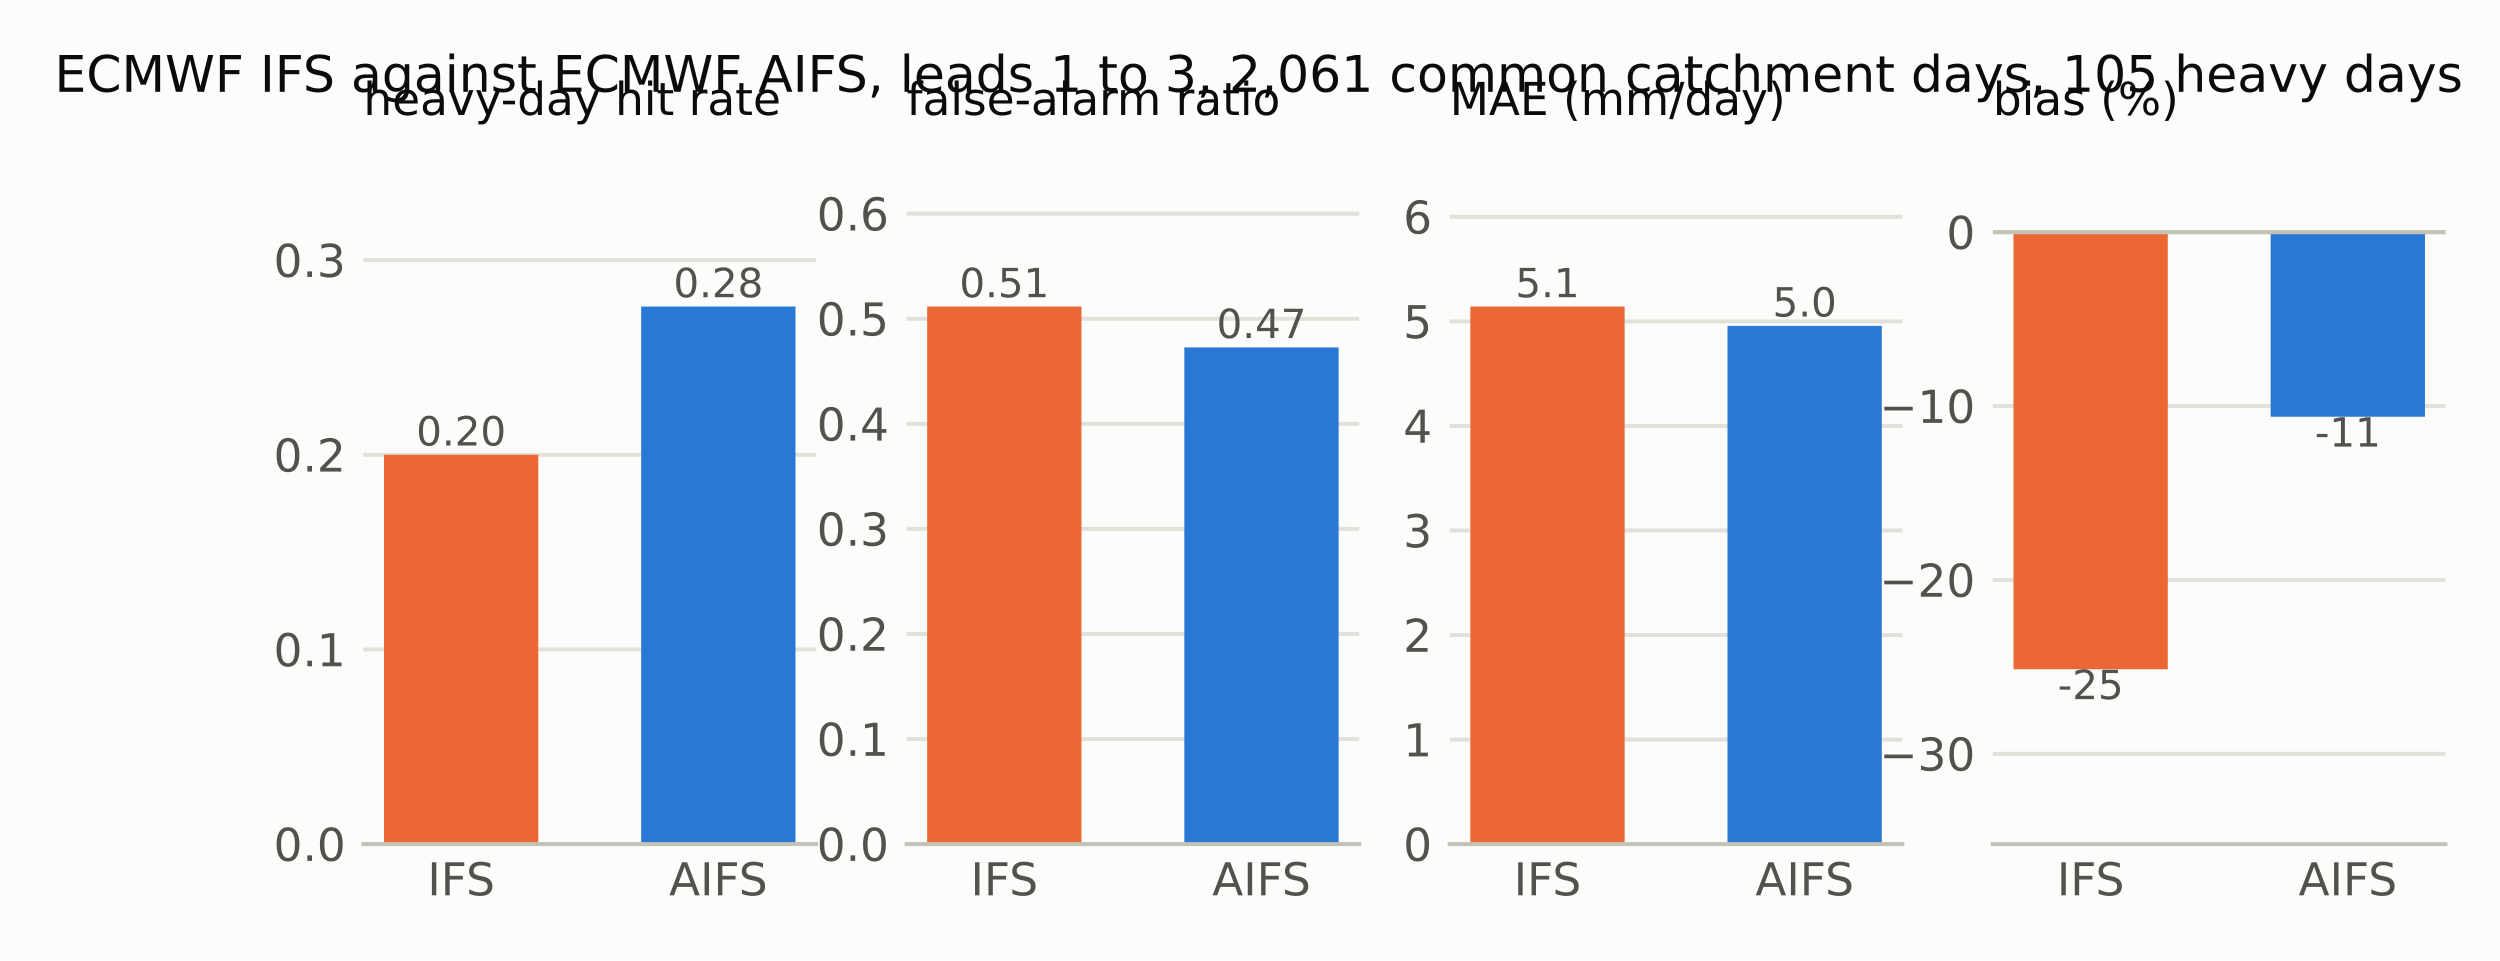
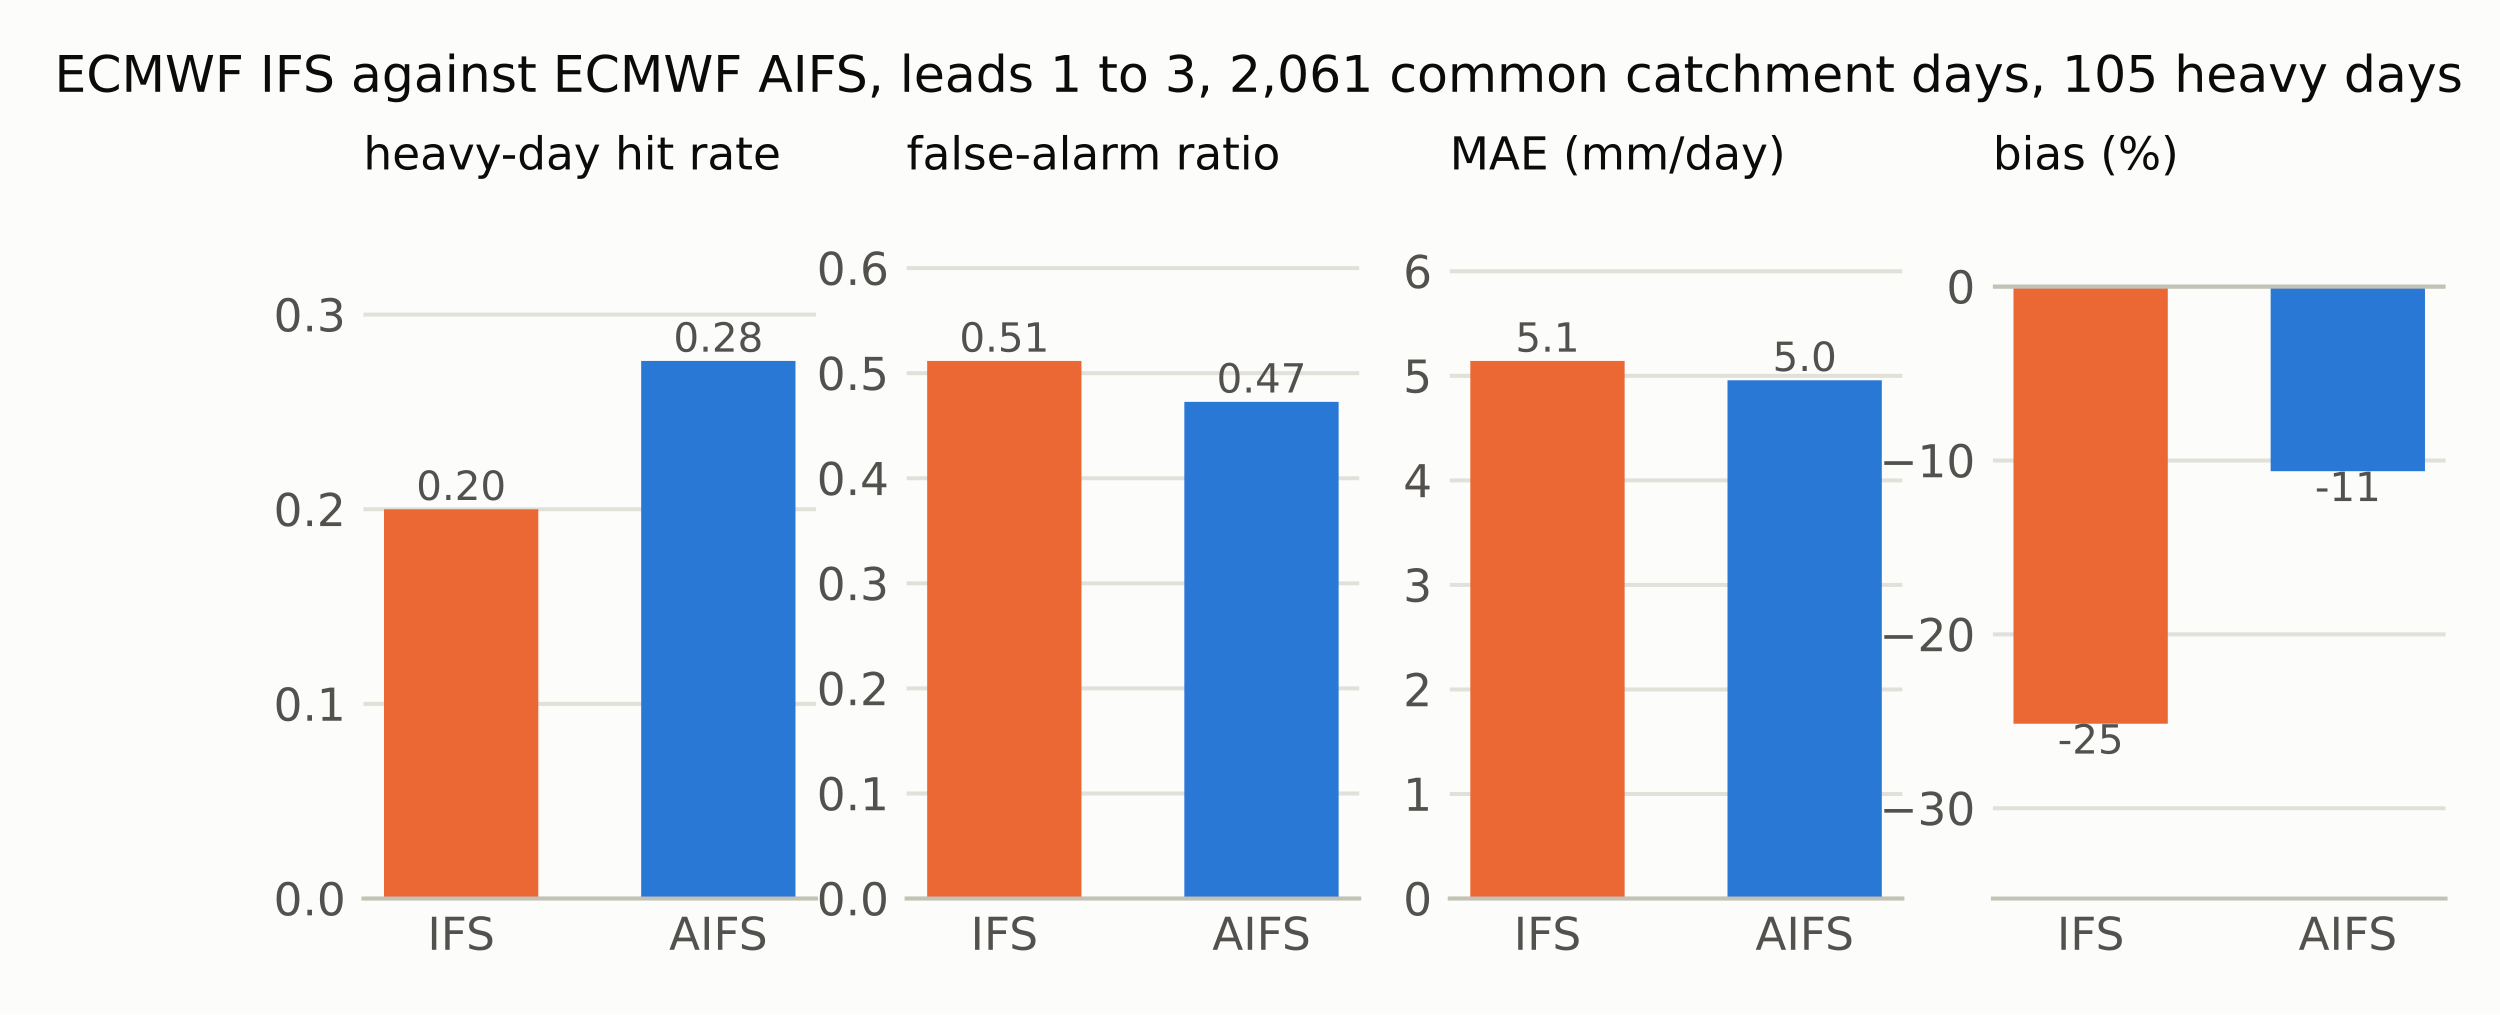
- <svg xmlns="http://www.w3.org/2000/svg" width="495.792pt" height="190.433pt" viewBox="0 0 495.792 190.433" version="1.1">
+ <svg xmlns="http://www.w3.org/2000/svg" width="495.792pt" height="201.233pt" viewBox="0 0 495.792 201.233" version="1.1">
  <defs>
    <style type="text/css">*{stroke-linejoin: round; stroke-linecap: butt}</style>
  </defs>
  <g id="figure_1">
    <g id="patch_1">
-       <path d="M 0 190.433  L 495.792 190.433  L 495.792 0  L 0 0  z " style="fill: #fcfcfb" />
+       <path d="M 0 201.233  L 495.792 201.233  L 495.792 0  L 0 0  z " style="fill: #fcfcfb" />
    </g>
    <g id="axes_1">
      <g id="patch_2">
-         <path d="M 72.072 167.4  L 161.837 167.4  L 161.837 28.8  L 72.072 28.8  z " style="fill: #fcfcfb" />
+         <path d="M 72.072 178.2  L 161.837 178.2  L 161.837 39.6  L 72.072 39.6  z " style="fill: #fcfcfb" />
      </g>
      <g id="matplotlib.axis_1">
        <g id="xtick_1">
          <g id="line2d_1" />
          <g id="text_1">
-             <text style="font-size: 9px; font-family: 'Segoe UI', 'DejaVu Sans', 'Arial', sans-serif; text-anchor: middle; fill: #52514e" x="91.453" y="177.563" transform="rotate(-0 91.45313 177.5628)">IFS</text>
+             <text style="font-size: 9px; font-family: 'Segoe UI', 'DejaVu Sans', 'Arial', sans-serif; text-anchor: middle; fill: #52514e" x="91.453" y="188.363" transform="rotate(-0 91.45313 188.3628)">IFS</text>
          </g>
        </g>
        <g id="xtick_2">
          <g id="line2d_2" />
          <g id="text_2">
-             <text style="font-size: 9px; font-family: 'Segoe UI', 'DejaVu Sans', 'Arial', sans-serif; text-anchor: middle; fill: #52514e" x="142.456" y="177.563" transform="rotate(-0 142.4561 177.5628)">AIFS</text>
+             <text style="font-size: 9px; font-family: 'Segoe UI', 'DejaVu Sans', 'Arial', sans-serif; text-anchor: middle; fill: #52514e" x="142.456" y="188.363" transform="rotate(-0 142.4561 188.3628)">AIFS</text>
          </g>
        </g>
      </g>
      <g id="matplotlib.axis_2">
        <g id="ytick_1">
          <g id="line2d_3">
-             <path d="M 72.072 167.4  L 161.837 167.4  " clip-path="url(#p1ffb3088c5)" style="fill: none; stroke: #e1e0d9; stroke-width: 0.8; stroke-linecap: square" />
+             <path d="M 72.072 178.2  L 161.837 178.2  " clip-path="url(#pad3cf3a9a7)" style="fill: none; stroke: #e1e0d9; stroke-width: 0.8; stroke-linecap: square" />
          </g>
          <g id="line2d_4" />
          <g id="text_3">
-             <text style="font-size: 9px; font-family: 'Segoe UI', 'DejaVu Sans', 'Arial', sans-serif; text-anchor: end; fill: #52514e" x="68.572" y="170.731" transform="rotate(-0 68.572 170.7314)">0.0</text>
+             <text style="font-size: 9px; font-family: 'Segoe UI', 'DejaVu Sans', 'Arial', sans-serif; text-anchor: end; fill: #52514e" x="68.572" y="181.531" transform="rotate(-0 68.572 181.5314)">0.0</text>
          </g>
        </g>
        <g id="ytick_2">
          <g id="line2d_5">
-             <path d="M 72.072 128.798  L 161.837 128.798  " clip-path="url(#p1ffb3088c5)" style="fill: none; stroke: #e1e0d9; stroke-width: 0.8; stroke-linecap: square" />
+             <path d="M 72.072 139.598  L 161.837 139.598  " clip-path="url(#pad3cf3a9a7)" style="fill: none; stroke: #e1e0d9; stroke-width: 0.8; stroke-linecap: square" />
          </g>
          <g id="line2d_6" />
          <g id="text_4">
-             <text style="font-size: 9px; font-family: 'Segoe UI', 'DejaVu Sans', 'Arial', sans-serif; text-anchor: end; fill: #52514e" x="68.572" y="132.129" transform="rotate(-0 68.572 132.1293)">0.1</text>
+             <text style="font-size: 9px; font-family: 'Segoe UI', 'DejaVu Sans', 'Arial', sans-serif; text-anchor: end; fill: #52514e" x="68.572" y="142.929" transform="rotate(-0 68.572 142.9293)">0.1</text>
          </g>
        </g>
        <g id="ytick_3">
          <g id="line2d_7">
-             <path d="M 72.072 90.196  L 161.837 90.196  " clip-path="url(#p1ffb3088c5)" style="fill: none; stroke: #e1e0d9; stroke-width: 0.8; stroke-linecap: square" />
+             <path d="M 72.072 100.996  L 161.837 100.996  " clip-path="url(#pad3cf3a9a7)" style="fill: none; stroke: #e1e0d9; stroke-width: 0.8; stroke-linecap: square" />
          </g>
          <g id="line2d_8" />
          <g id="text_5">
-             <text style="font-size: 9px; font-family: 'Segoe UI', 'DejaVu Sans', 'Arial', sans-serif; text-anchor: end; fill: #52514e" x="68.572" y="93.527" transform="rotate(-0 68.572 93.52716)">0.2</text>
+             <text style="font-size: 9px; font-family: 'Segoe UI', 'DejaVu Sans', 'Arial', sans-serif; text-anchor: end; fill: #52514e" x="68.572" y="104.327" transform="rotate(-0 68.572 104.3272)">0.2</text>
          </g>
        </g>
        <g id="ytick_4">
          <g id="line2d_9">
-             <path d="M 72.072 51.594  L 161.837 51.594  " clip-path="url(#p1ffb3088c5)" style="fill: none; stroke: #e1e0d9; stroke-width: 0.8; stroke-linecap: square" />
+             <path d="M 72.072 62.394  L 161.837 62.394  " clip-path="url(#pad3cf3a9a7)" style="fill: none; stroke: #e1e0d9; stroke-width: 0.8; stroke-linecap: square" />
          </g>
          <g id="line2d_10" />
          <g id="text_6">
-             <text style="font-size: 9px; font-family: 'Segoe UI', 'DejaVu Sans', 'Arial', sans-serif; text-anchor: end; fill: #52514e" x="68.572" y="54.925" transform="rotate(-0 68.572 54.92504)">0.3</text>
+             <text style="font-size: 9px; font-family: 'Segoe UI', 'DejaVu Sans', 'Arial', sans-serif; text-anchor: end; fill: #52514e" x="68.572" y="65.725" transform="rotate(-0 68.572 65.72504)">0.3</text>
          </g>
        </g>
      </g>
      <g id="patch_3">
-         <path d="M 76.152 167.4  L 106.754 167.4  L 106.754 90.196  L 76.152 90.196  z " clip-path="url(#p1ffb3088c5)" style="fill: #eb6834" />
+         <path d="M 76.152 178.2  L 106.754 178.2  L 106.754 100.996  L 76.152 100.996  z " clip-path="url(#pad3cf3a9a7)" style="fill: #eb6834" />
      </g>
      <g id="patch_4">
-         <path d="M 127.155 167.4  L 157.757 167.4  L 157.757 60.785  L 127.155 60.785  z " clip-path="url(#p1ffb3088c5)" style="fill: #2a78d6" />
+         <path d="M 127.155 178.2  L 157.757 178.2  L 157.757 71.585  L 127.155 71.585  z " clip-path="url(#pad3cf3a9a7)" style="fill: #2a78d6" />
      </g>
      <g id="patch_5">
-         <path d="M 72.072 167.4  L 161.837 167.4  " style="fill: none; stroke: #c3c2b7; stroke-width: 0.8; stroke-linejoin: miter; stroke-linecap: square" />
+         <path d="M 72.072 178.2  L 161.837 178.2  " style="fill: none; stroke: #c3c2b7; stroke-width: 0.8; stroke-linejoin: miter; stroke-linecap: square" />
      </g>
      <g id="text_7">
-         <text style="font-size: 8px; font-family: 'Segoe UI', 'DejaVu Sans', 'Arial', sans-serif; text-anchor: middle; fill: #52514e" x="91.453" y="88.356" transform="rotate(-0 91.45313 88.35576)">0.20</text>
+         <text style="font-size: 8px; font-family: 'Segoe UI', 'DejaVu Sans', 'Arial', sans-serif; text-anchor: middle; fill: #52514e" x="91.453" y="99.156" transform="rotate(-0 91.45313 99.15576)">0.20</text>
      </g>
      <g id="text_8">
-         <text style="font-size: 8px; font-family: 'Segoe UI', 'DejaVu Sans', 'Arial', sans-serif; text-anchor: middle; fill: #52514e" x="142.456" y="58.945" transform="rotate(-0 142.4561 58.94461)">0.28</text>
+         <text style="font-size: 8px; font-family: 'Segoe UI', 'DejaVu Sans', 'Arial', sans-serif; text-anchor: middle; fill: #52514e" x="142.456" y="69.745" transform="rotate(-0 142.4561 69.74461)">0.28</text>
      </g>
      <g id="text_9">
-         <text style="font-size: 9px; font-family: 'Segoe UI', 'DejaVu Sans', 'Arial', sans-serif; text-anchor: start; fill: #0b0b0b" x="72.072" y="22.8" transform="rotate(-0 72.072 22.8)">heavy-day hit rate</text>
+         <text style="font-size: 9px; font-family: 'Segoe UI', 'DejaVu Sans', 'Arial', sans-serif; text-anchor: start; fill: #0b0b0b" x="72.072" y="33.6" transform="rotate(-0 72.072 33.6)">heavy-day hit rate</text>
      </g>
    </g>
    <g id="axes_2">
      <g id="patch_6">
-         <path d="M 179.79 167.4  L 269.555 167.4  L 269.555 28.8  L 179.79 28.8  z " style="fill: #fcfcfb" />
+         <path d="M 179.79 178.2  L 269.555 178.2  L 269.555 39.6  L 179.79 39.6  z " style="fill: #fcfcfb" />
      </g>
      <g id="matplotlib.axis_3">
        <g id="xtick_3">
          <g id="line2d_11" />
          <g id="text_10">
-             <text style="font-size: 9px; font-family: 'Segoe UI', 'DejaVu Sans', 'Arial', sans-serif; text-anchor: middle; fill: #52514e" x="199.171" y="177.563" transform="rotate(-0 199.1714 177.5628)">IFS</text>
+             <text style="font-size: 9px; font-family: 'Segoe UI', 'DejaVu Sans', 'Arial', sans-serif; text-anchor: middle; fill: #52514e" x="199.171" y="188.363" transform="rotate(-0 199.1714 188.3628)">IFS</text>
          </g>
        </g>
        <g id="xtick_4">
          <g id="line2d_12" />
          <g id="text_11">
-             <text style="font-size: 9px; font-family: 'Segoe UI', 'DejaVu Sans', 'Arial', sans-serif; text-anchor: middle; fill: #52514e" x="250.174" y="177.563" transform="rotate(-0 250.1744 177.5628)">AIFS</text>
+             <text style="font-size: 9px; font-family: 'Segoe UI', 'DejaVu Sans', 'Arial', sans-serif; text-anchor: middle; fill: #52514e" x="250.174" y="188.363" transform="rotate(-0 250.1744 188.3628)">AIFS</text>
          </g>
        </g>
      </g>
      <g id="matplotlib.axis_4">
        <g id="ytick_5">
          <g id="line2d_13">
-             <path d="M 179.79 167.4  L 269.555 167.4  " clip-path="url(#p79c80fb0d5)" style="fill: none; stroke: #e1e0d9; stroke-width: 0.8; stroke-linecap: square" />
+             <path d="M 179.79 178.2  L 269.555 178.2  " clip-path="url(#p6fb3d1cc50)" style="fill: none; stroke: #e1e0d9; stroke-width: 0.8; stroke-linecap: square" />
          </g>
          <g id="line2d_14" />
          <g id="text_12">
-             <text style="font-size: 9px; font-family: 'Segoe UI', 'DejaVu Sans', 'Arial', sans-serif; text-anchor: end; fill: #52514e" x="176.29" y="170.731" transform="rotate(-0 176.2903 170.7314)">0.0</text>
+             <text style="font-size: 9px; font-family: 'Segoe UI', 'DejaVu Sans', 'Arial', sans-serif; text-anchor: end; fill: #52514e" x="176.29" y="181.531" transform="rotate(-0 176.2903 181.5314)">0.0</text>
          </g>
        </g>
        <g id="ytick_6">
          <g id="line2d_15">
-             <path d="M 179.79 146.562  L 269.555 146.562  " clip-path="url(#p79c80fb0d5)" style="fill: none; stroke: #e1e0d9; stroke-width: 0.8; stroke-linecap: square" />
+             <path d="M 179.79 157.362  L 269.555 157.362  " clip-path="url(#p6fb3d1cc50)" style="fill: none; stroke: #e1e0d9; stroke-width: 0.8; stroke-linecap: square" />
          </g>
          <g id="line2d_16" />
          <g id="text_13">
-             <text style="font-size: 9px; font-family: 'Segoe UI', 'DejaVu Sans', 'Arial', sans-serif; text-anchor: end; fill: #52514e" x="176.29" y="149.893" transform="rotate(-0 176.2903 149.8929)">0.1</text>
+             <text style="font-size: 9px; font-family: 'Segoe UI', 'DejaVu Sans', 'Arial', sans-serif; text-anchor: end; fill: #52514e" x="176.29" y="160.693" transform="rotate(-0 176.2903 160.6929)">0.1</text>
          </g>
        </g>
        <g id="ytick_7">
          <g id="line2d_17">
-             <path d="M 179.79 125.723  L 269.555 125.723  " clip-path="url(#p79c80fb0d5)" style="fill: none; stroke: #e1e0d9; stroke-width: 0.8; stroke-linecap: square" />
+             <path d="M 179.79 136.523  L 269.555 136.523  " clip-path="url(#p6fb3d1cc50)" style="fill: none; stroke: #e1e0d9; stroke-width: 0.8; stroke-linecap: square" />
          </g>
          <g id="line2d_18" />
          <g id="text_14">
-             <text style="font-size: 9px; font-family: 'Segoe UI', 'DejaVu Sans', 'Arial', sans-serif; text-anchor: end; fill: #52514e" x="176.29" y="129.054" transform="rotate(-0 176.2903 129.0545)">0.2</text>
+             <text style="font-size: 9px; font-family: 'Segoe UI', 'DejaVu Sans', 'Arial', sans-serif; text-anchor: end; fill: #52514e" x="176.29" y="139.854" transform="rotate(-0 176.2903 139.8545)">0.2</text>
          </g>
        </g>
        <g id="ytick_8">
          <g id="line2d_19">
-             <path d="M 179.79 104.885  L 269.555 104.885  " clip-path="url(#p79c80fb0d5)" style="fill: none; stroke: #e1e0d9; stroke-width: 0.8; stroke-linecap: square" />
+             <path d="M 179.79 115.685  L 269.555 115.685  " clip-path="url(#p6fb3d1cc50)" style="fill: none; stroke: #e1e0d9; stroke-width: 0.8; stroke-linecap: square" />
          </g>
          <g id="line2d_20" />
          <g id="text_15">
-             <text style="font-size: 9px; font-family: 'Segoe UI', 'DejaVu Sans', 'Arial', sans-serif; text-anchor: end; fill: #52514e" x="176.29" y="108.216" transform="rotate(-0 176.2903 108.216)">0.3</text>
+             <text style="font-size: 9px; font-family: 'Segoe UI', 'DejaVu Sans', 'Arial', sans-serif; text-anchor: end; fill: #52514e" x="176.29" y="119.016" transform="rotate(-0 176.2903 119.016)">0.3</text>
          </g>
        </g>
        <g id="ytick_9">
          <g id="line2d_21">
-             <path d="M 179.79 84.046  L 269.555 84.046  " clip-path="url(#p79c80fb0d5)" style="fill: none; stroke: #e1e0d9; stroke-width: 0.8; stroke-linecap: square" />
+             <path d="M 179.79 94.846  L 269.555 94.846  " clip-path="url(#p6fb3d1cc50)" style="fill: none; stroke: #e1e0d9; stroke-width: 0.8; stroke-linecap: square" />
          </g>
          <g id="line2d_22" />
          <g id="text_16">
-             <text style="font-size: 9px; font-family: 'Segoe UI', 'DejaVu Sans', 'Arial', sans-serif; text-anchor: end; fill: #52514e" x="176.29" y="87.378" transform="rotate(-0 176.2903 87.37756)">0.4</text>
+             <text style="font-size: 9px; font-family: 'Segoe UI', 'DejaVu Sans', 'Arial', sans-serif; text-anchor: end; fill: #52514e" x="176.29" y="98.178" transform="rotate(-0 176.2903 98.17756)">0.4</text>
          </g>
        </g>
        <g id="ytick_10">
          <g id="line2d_23">
-             <path d="M 179.79 63.208  L 269.555 63.208  " clip-path="url(#p79c80fb0d5)" style="fill: none; stroke: #e1e0d9; stroke-width: 0.8; stroke-linecap: square" />
+             <path d="M 179.79 74.008  L 269.555 74.008  " clip-path="url(#p6fb3d1cc50)" style="fill: none; stroke: #e1e0d9; stroke-width: 0.8; stroke-linecap: square" />
          </g>
          <g id="line2d_24" />
          <g id="text_17">
-             <text style="font-size: 9px; font-family: 'Segoe UI', 'DejaVu Sans', 'Arial', sans-serif; text-anchor: end; fill: #52514e" x="176.29" y="66.539" transform="rotate(-0 176.2903 66.5391)">0.5</text>
+             <text style="font-size: 9px; font-family: 'Segoe UI', 'DejaVu Sans', 'Arial', sans-serif; text-anchor: end; fill: #52514e" x="176.29" y="77.339" transform="rotate(-0 176.2903 77.3391)">0.5</text>
          </g>
        </g>
        <g id="ytick_11">
          <g id="line2d_25">
-             <path d="M 179.79 42.369  L 269.555 42.369  " clip-path="url(#p79c80fb0d5)" style="fill: none; stroke: #e1e0d9; stroke-width: 0.8; stroke-linecap: square" />
+             <path d="M 179.79 53.169  L 269.555 53.169  " clip-path="url(#p6fb3d1cc50)" style="fill: none; stroke: #e1e0d9; stroke-width: 0.8; stroke-linecap: square" />
          </g>
          <g id="line2d_26" />
          <g id="text_18">
-             <text style="font-size: 9px; font-family: 'Segoe UI', 'DejaVu Sans', 'Arial', sans-serif; text-anchor: end; fill: #52514e" x="176.29" y="45.701" transform="rotate(-0 176.2903 45.70064)">0.6</text>
+             <text style="font-size: 9px; font-family: 'Segoe UI', 'DejaVu Sans', 'Arial', sans-serif; text-anchor: end; fill: #52514e" x="176.29" y="56.501" transform="rotate(-0 176.2903 56.50064)">0.6</text>
          </g>
        </g>
      </g>
      <g id="patch_7">
-         <path d="M 183.87 167.4  L 214.472 167.4  L 214.472 60.785  L 183.87 60.785  z " clip-path="url(#p79c80fb0d5)" style="fill: #eb6834" />
+         <path d="M 183.87 178.2  L 214.472 178.2  L 214.472 71.585  L 183.87 71.585  z " clip-path="url(#p6fb3d1cc50)" style="fill: #eb6834" />
      </g>
      <g id="patch_8">
-         <path d="M 234.873 167.4  L 265.475 167.4  L 265.475 68.891  L 234.873 68.891  z " clip-path="url(#p79c80fb0d5)" style="fill: #2a78d6" />
+         <path d="M 234.873 178.2  L 265.475 178.2  L 265.475 79.691  L 234.873 79.691  z " clip-path="url(#p6fb3d1cc50)" style="fill: #2a78d6" />
      </g>
      <g id="patch_9">
-         <path d="M 179.79 167.4  L 269.555 167.4  " style="fill: none; stroke: #c3c2b7; stroke-width: 0.8; stroke-linejoin: miter; stroke-linecap: square" />
+         <path d="M 179.79 178.2  L 269.555 178.2  " style="fill: none; stroke: #c3c2b7; stroke-width: 0.8; stroke-linejoin: miter; stroke-linecap: square" />
      </g>
      <g id="text_19">
-         <text style="font-size: 8px; font-family: 'Segoe UI', 'DejaVu Sans', 'Arial', sans-serif; text-anchor: middle; fill: #52514e" x="199.171" y="58.945" transform="rotate(-0 199.1714 58.94461)">0.51</text>
+         <text style="font-size: 8px; font-family: 'Segoe UI', 'DejaVu Sans', 'Arial', sans-serif; text-anchor: middle; fill: #52514e" x="199.171" y="69.745" transform="rotate(-0 199.1714 69.74461)">0.51</text>
      </g>
      <g id="text_20">
-         <text style="font-size: 8px; font-family: 'Segoe UI', 'DejaVu Sans', 'Arial', sans-serif; text-anchor: middle; fill: #52514e" x="250.174" y="67.051" transform="rotate(-0 250.1744 67.05091)">0.47</text>
+         <text style="font-size: 8px; font-family: 'Segoe UI', 'DejaVu Sans', 'Arial', sans-serif; text-anchor: middle; fill: #52514e" x="250.174" y="77.851" transform="rotate(-0 250.1744 77.85091)">0.47</text>
      </g>
      <g id="text_21">
-         <text style="font-size: 9px; font-family: 'Segoe UI', 'DejaVu Sans', 'Arial', sans-serif; text-anchor: start; fill: #0b0b0b" x="179.79" y="22.8" transform="rotate(-0 179.7903 22.8)">false-alarm ratio</text>
+         <text style="font-size: 9px; font-family: 'Segoe UI', 'DejaVu Sans', 'Arial', sans-serif; text-anchor: start; fill: #0b0b0b" x="179.79" y="33.6" transform="rotate(-0 179.7903 33.6)">false-alarm ratio</text>
      </g>
    </g>
    <g id="axes_3">
      <g id="patch_10">
-         <path d="M 287.509 167.4  L 377.274 167.4  L 377.274 28.8  L 287.509 28.8  z " style="fill: #fcfcfb" />
+         <path d="M 287.509 178.2  L 377.274 178.2  L 377.274 39.6  L 287.509 39.6  z " style="fill: #fcfcfb" />
      </g>
      <g id="matplotlib.axis_5">
        <g id="xtick_5">
          <g id="line2d_27" />
          <g id="text_22">
-             <text style="font-size: 9px; font-family: 'Segoe UI', 'DejaVu Sans', 'Arial', sans-serif; text-anchor: middle; fill: #52514e" x="306.89" y="177.563" transform="rotate(-0 306.8896 177.5628)">IFS</text>
+             <text style="font-size: 9px; font-family: 'Segoe UI', 'DejaVu Sans', 'Arial', sans-serif; text-anchor: middle; fill: #52514e" x="306.89" y="188.363" transform="rotate(-0 306.8896 188.3628)">IFS</text>
          </g>
        </g>
        <g id="xtick_6">
          <g id="line2d_28" />
          <g id="text_23">
-             <text style="font-size: 9px; font-family: 'Segoe UI', 'DejaVu Sans', 'Arial', sans-serif; text-anchor: middle; fill: #52514e" x="357.893" y="177.563" transform="rotate(-0 357.8926 177.5628)">AIFS</text>
+             <text style="font-size: 9px; font-family: 'Segoe UI', 'DejaVu Sans', 'Arial', sans-serif; text-anchor: middle; fill: #52514e" x="357.893" y="188.363" transform="rotate(-0 357.8926 188.3628)">AIFS</text>
          </g>
        </g>
      </g>
      <g id="matplotlib.axis_6">
        <g id="ytick_12">
          <g id="line2d_29">
-             <path d="M 287.509 167.4  L 377.274 167.4  " clip-path="url(#p074e3f0e64)" style="fill: none; stroke: #e1e0d9; stroke-width: 0.8; stroke-linecap: square" />
+             <path d="M 287.509 178.2  L 377.274 178.2  " clip-path="url(#p5d488ce4b6)" style="fill: none; stroke: #e1e0d9; stroke-width: 0.8; stroke-linecap: square" />
          </g>
          <g id="line2d_30" />
          <g id="text_24">
-             <text style="font-size: 9px; font-family: 'Segoe UI', 'DejaVu Sans', 'Arial', sans-serif; text-anchor: end; fill: #52514e" x="284.009" y="170.731" transform="rotate(-0 284.0085 170.7314)">0</text>
+             <text style="font-size: 9px; font-family: 'Segoe UI', 'DejaVu Sans', 'Arial', sans-serif; text-anchor: end; fill: #52514e" x="284.009" y="181.531" transform="rotate(-0 284.0085 181.5314)">0</text>
          </g>
        </g>
        <g id="ytick_13">
          <g id="line2d_31">
-             <path d="M 287.509 146.667  L 377.274 146.667  " clip-path="url(#p074e3f0e64)" style="fill: none; stroke: #e1e0d9; stroke-width: 0.8; stroke-linecap: square" />
+             <path d="M 287.509 157.467  L 377.274 157.467  " clip-path="url(#p5d488ce4b6)" style="fill: none; stroke: #e1e0d9; stroke-width: 0.8; stroke-linecap: square" />
          </g>
          <g id="line2d_32" />
          <g id="text_25">
-             <text style="font-size: 9px; font-family: 'Segoe UI', 'DejaVu Sans', 'Arial', sans-serif; text-anchor: end; fill: #52514e" x="284.009" y="149.999" transform="rotate(-0 284.0085 149.9986)">1</text>
+             <text style="font-size: 9px; font-family: 'Segoe UI', 'DejaVu Sans', 'Arial', sans-serif; text-anchor: end; fill: #52514e" x="284.009" y="160.799" transform="rotate(-0 284.0085 160.7986)">1</text>
          </g>
        </g>
        <g id="ytick_14">
          <g id="line2d_33">
-             <path d="M 287.509 125.934  L 377.274 125.934  " clip-path="url(#p074e3f0e64)" style="fill: none; stroke: #e1e0d9; stroke-width: 0.8; stroke-linecap: square" />
+             <path d="M 287.509 136.734  L 377.274 136.734  " clip-path="url(#p5d488ce4b6)" style="fill: none; stroke: #e1e0d9; stroke-width: 0.8; stroke-linecap: square" />
          </g>
          <g id="line2d_34" />
          <g id="text_26">
-             <text style="font-size: 9px; font-family: 'Segoe UI', 'DejaVu Sans', 'Arial', sans-serif; text-anchor: end; fill: #52514e" x="284.009" y="129.266" transform="rotate(-0 284.0085 129.2659)">2</text>
+             <text style="font-size: 9px; font-family: 'Segoe UI', 'DejaVu Sans', 'Arial', sans-serif; text-anchor: end; fill: #52514e" x="284.009" y="140.066" transform="rotate(-0 284.0085 140.0659)">2</text>
          </g>
        </g>
        <g id="ytick_15">
          <g id="line2d_35">
-             <path d="M 287.509 105.202  L 377.274 105.202  " clip-path="url(#p074e3f0e64)" style="fill: none; stroke: #e1e0d9; stroke-width: 0.8; stroke-linecap: square" />
+             <path d="M 287.509 116.002  L 377.274 116.002  " clip-path="url(#p5d488ce4b6)" style="fill: none; stroke: #e1e0d9; stroke-width: 0.8; stroke-linecap: square" />
          </g>
          <g id="line2d_36" />
          <g id="text_27">
-             <text style="font-size: 9px; font-family: 'Segoe UI', 'DejaVu Sans', 'Arial', sans-serif; text-anchor: end; fill: #52514e" x="284.009" y="108.533" transform="rotate(-0 284.0085 108.5331)">3</text>
+             <text style="font-size: 9px; font-family: 'Segoe UI', 'DejaVu Sans', 'Arial', sans-serif; text-anchor: end; fill: #52514e" x="284.009" y="119.333" transform="rotate(-0 284.0085 119.3331)">3</text>
          </g>
        </g>
        <g id="ytick_16">
          <g id="line2d_37">
-             <path d="M 287.509 84.469  L 377.274 84.469  " clip-path="url(#p074e3f0e64)" style="fill: none; stroke: #e1e0d9; stroke-width: 0.8; stroke-linecap: square" />
+             <path d="M 287.509 95.269  L 377.274 95.269  " clip-path="url(#p5d488ce4b6)" style="fill: none; stroke: #e1e0d9; stroke-width: 0.8; stroke-linecap: square" />
          </g>
          <g id="line2d_38" />
          <g id="text_28">
-             <text style="font-size: 9px; font-family: 'Segoe UI', 'DejaVu Sans', 'Arial', sans-serif; text-anchor: end; fill: #52514e" x="284.009" y="87.8" transform="rotate(-0 284.0085 87.80033)">4</text>
+             <text style="font-size: 9px; font-family: 'Segoe UI', 'DejaVu Sans', 'Arial', sans-serif; text-anchor: end; fill: #52514e" x="284.009" y="98.6" transform="rotate(-0 284.0085 98.60033)">4</text>
          </g>
        </g>
        <g id="ytick_17">
          <g id="line2d_39">
-             <path d="M 287.509 63.736  L 377.274 63.736  " clip-path="url(#p074e3f0e64)" style="fill: none; stroke: #e1e0d9; stroke-width: 0.8; stroke-linecap: square" />
+             <path d="M 287.509 74.536  L 377.274 74.536  " clip-path="url(#p5d488ce4b6)" style="fill: none; stroke: #e1e0d9; stroke-width: 0.8; stroke-linecap: square" />
          </g>
          <g id="line2d_40" />
          <g id="text_29">
-             <text style="font-size: 9px; font-family: 'Segoe UI', 'DejaVu Sans', 'Arial', sans-serif; text-anchor: end; fill: #52514e" x="284.009" y="67.068" transform="rotate(-0 284.0085 67.06756)">5</text>
+             <text style="font-size: 9px; font-family: 'Segoe UI', 'DejaVu Sans', 'Arial', sans-serif; text-anchor: end; fill: #52514e" x="284.009" y="77.868" transform="rotate(-0 284.0085 77.86756)">5</text>
          </g>
        </g>
        <g id="ytick_18">
          <g id="line2d_41">
-             <path d="M 287.509 43.003  L 377.274 43.003  " clip-path="url(#p074e3f0e64)" style="fill: none; stroke: #e1e0d9; stroke-width: 0.8; stroke-linecap: square" />
+             <path d="M 287.509 53.803  L 377.274 53.803  " clip-path="url(#p5d488ce4b6)" style="fill: none; stroke: #e1e0d9; stroke-width: 0.8; stroke-linecap: square" />
          </g>
          <g id="line2d_42" />
          <g id="text_30">
-             <text style="font-size: 9px; font-family: 'Segoe UI', 'DejaVu Sans', 'Arial', sans-serif; text-anchor: end; fill: #52514e" x="284.009" y="46.335" transform="rotate(-0 284.0085 46.33479)">6</text>
+             <text style="font-size: 9px; font-family: 'Segoe UI', 'DejaVu Sans', 'Arial', sans-serif; text-anchor: end; fill: #52514e" x="284.009" y="57.135" transform="rotate(-0 284.0085 57.13479)">6</text>
          </g>
        </g>
      </g>
      <g id="patch_11">
-         <path d="M 291.589 167.4  L 322.191 167.4  L 322.191 60.785  L 291.589 60.785  z " clip-path="url(#p074e3f0e64)" style="fill: #eb6834" />
+         <path d="M 291.589 178.2  L 322.191 178.2  L 322.191 71.585  L 291.589 71.585  z " clip-path="url(#p5d488ce4b6)" style="fill: #eb6834" />
      </g>
      <g id="patch_12">
-         <path d="M 342.592 167.4  L 373.194 167.4  L 373.194 64.619  L 342.592 64.619  z " clip-path="url(#p074e3f0e64)" style="fill: #2a78d6" />
+         <path d="M 342.592 178.2  L 373.194 178.2  L 373.194 75.419  L 342.592 75.419  z " clip-path="url(#p5d488ce4b6)" style="fill: #2a78d6" />
      </g>
      <g id="patch_13">
-         <path d="M 287.509 167.4  L 377.274 167.4  " style="fill: none; stroke: #c3c2b7; stroke-width: 0.8; stroke-linejoin: miter; stroke-linecap: square" />
+         <path d="M 287.509 178.2  L 377.274 178.2  " style="fill: none; stroke: #c3c2b7; stroke-width: 0.8; stroke-linejoin: miter; stroke-linecap: square" />
      </g>
      <g id="text_31">
-         <text style="font-size: 8px; font-family: 'Segoe UI', 'DejaVu Sans', 'Arial', sans-serif; text-anchor: middle; fill: #52514e" x="306.89" y="58.945" transform="rotate(-0 306.8896 58.94461)">5.1</text>
+         <text style="font-size: 8px; font-family: 'Segoe UI', 'DejaVu Sans', 'Arial', sans-serif; text-anchor: middle; fill: #52514e" x="306.89" y="69.745" transform="rotate(-0 306.8896 69.74461)">5.1</text>
      </g>
      <g id="text_32">
-         <text style="font-size: 8px; font-family: 'Segoe UI', 'DejaVu Sans', 'Arial', sans-serif; text-anchor: middle; fill: #52514e" x="357.893" y="62.779" transform="rotate(-0 357.8926 62.77927)">5.0</text>
+         <text style="font-size: 8px; font-family: 'Segoe UI', 'DejaVu Sans', 'Arial', sans-serif; text-anchor: middle; fill: #52514e" x="357.893" y="73.579" transform="rotate(-0 357.8926 73.57927)">5.0</text>
      </g>
      <g id="text_33">
-         <text style="font-size: 9px; font-family: 'Segoe UI', 'DejaVu Sans', 'Arial', sans-serif; text-anchor: start; fill: #0b0b0b" x="287.509" y="22.8" transform="rotate(-0 287.5085 22.8)">MAE (mm/day)</text>
+         <text style="font-size: 9px; font-family: 'Segoe UI', 'DejaVu Sans', 'Arial', sans-serif; text-anchor: start; fill: #0b0b0b" x="287.509" y="33.6" transform="rotate(-0 287.5085 33.6)">MAE (mm/day)</text>
      </g>
    </g>
    <g id="axes_4">
      <g id="patch_14">
-         <path d="M 395.227 167.4  L 484.992 167.4  L 484.992 28.8  L 395.227 28.8  z " style="fill: #fcfcfb" />
+         <path d="M 395.227 178.2  L 484.992 178.2  L 484.992 39.6  L 395.227 39.6  z " style="fill: #fcfcfb" />
      </g>
      <g id="matplotlib.axis_7">
        <g id="xtick_7">
          <g id="line2d_43" />
          <g id="text_34">
-             <text style="font-size: 9px; font-family: 'Segoe UI', 'DejaVu Sans', 'Arial', sans-serif; text-anchor: middle; fill: #52514e" x="414.608" y="177.563" transform="rotate(-0 414.6079 177.5628)">IFS</text>
+             <text style="font-size: 9px; font-family: 'Segoe UI', 'DejaVu Sans', 'Arial', sans-serif; text-anchor: middle; fill: #52514e" x="414.608" y="188.363" transform="rotate(-0 414.6079 188.3628)">IFS</text>
          </g>
        </g>
        <g id="xtick_8">
          <g id="line2d_44" />
          <g id="text_35">
-             <text style="font-size: 9px; font-family: 'Segoe UI', 'DejaVu Sans', 'Arial', sans-serif; text-anchor: middle; fill: #52514e" x="465.611" y="177.563" transform="rotate(-0 465.6109 177.5628)">AIFS</text>
+             <text style="font-size: 9px; font-family: 'Segoe UI', 'DejaVu Sans', 'Arial', sans-serif; text-anchor: middle; fill: #52514e" x="465.611" y="188.363" transform="rotate(-0 465.6109 188.3628)">AIFS</text>
          </g>
        </g>
      </g>
      <g id="matplotlib.axis_8">
        <g id="ytick_19">
          <g id="line2d_45">
-             <path d="M 395.227 149.492  L 484.992 149.492  " clip-path="url(#p06ba790751)" style="fill: none; stroke: #e1e0d9; stroke-width: 0.8; stroke-linecap: square" />
+             <path d="M 395.227 160.292  L 484.992 160.292  " clip-path="url(#p170f2f132f)" style="fill: none; stroke: #e1e0d9; stroke-width: 0.8; stroke-linecap: square" />
          </g>
          <g id="line2d_46" />
          <g id="text_36">
-             <text style="font-size: 9px; font-family: 'Segoe UI', 'DejaVu Sans', 'Arial', sans-serif; text-anchor: end; fill: #52514e" x="391.727" y="152.823" transform="rotate(-0 391.7268 152.8231)">−30</text>
+             <text style="font-size: 9px; font-family: 'Segoe UI', 'DejaVu Sans', 'Arial', sans-serif; text-anchor: end; fill: #52514e" x="391.727" y="163.623" transform="rotate(-0 391.7268 163.6231)">−30</text>
          </g>
        </g>
        <g id="ytick_20">
          <g id="line2d_47">
-             <path d="M 395.227 115.008  L 484.992 115.008  " clip-path="url(#p06ba790751)" style="fill: none; stroke: #e1e0d9; stroke-width: 0.8; stroke-linecap: square" />
+             <path d="M 395.227 125.808  L 484.992 125.808  " clip-path="url(#p170f2f132f)" style="fill: none; stroke: #e1e0d9; stroke-width: 0.8; stroke-linecap: square" />
          </g>
          <g id="line2d_48" />
          <g id="text_37">
-             <text style="font-size: 9px; font-family: 'Segoe UI', 'DejaVu Sans', 'Arial', sans-serif; text-anchor: end; fill: #52514e" x="391.727" y="118.34" transform="rotate(-0 391.7268 118.3398)">−20</text>
+             <text style="font-size: 9px; font-family: 'Segoe UI', 'DejaVu Sans', 'Arial', sans-serif; text-anchor: end; fill: #52514e" x="391.727" y="129.14" transform="rotate(-0 391.7268 129.1398)">−20</text>
          </g>
        </g>
        <g id="ytick_21">
          <g id="line2d_49">
-             <path d="M 395.227 80.525  L 484.992 80.525  " clip-path="url(#p06ba790751)" style="fill: none; stroke: #e1e0d9; stroke-width: 0.8; stroke-linecap: square" />
+             <path d="M 395.227 91.325  L 484.992 91.325  " clip-path="url(#p170f2f132f)" style="fill: none; stroke: #e1e0d9; stroke-width: 0.8; stroke-linecap: square" />
          </g>
          <g id="line2d_50" />
          <g id="text_38">
-             <text style="font-size: 9px; font-family: 'Segoe UI', 'DejaVu Sans', 'Arial', sans-serif; text-anchor: end; fill: #52514e" x="391.727" y="83.856" transform="rotate(-0 391.7268 83.85642)">−10</text>
+             <text style="font-size: 9px; font-family: 'Segoe UI', 'DejaVu Sans', 'Arial', sans-serif; text-anchor: end; fill: #52514e" x="391.727" y="94.656" transform="rotate(-0 391.7268 94.65642)">−10</text>
          </g>
        </g>
        <g id="ytick_22">
          <g id="line2d_51">
-             <path d="M 395.227 46.042  L 484.992 46.042  " clip-path="url(#p06ba790751)" style="fill: none; stroke: #e1e0d9; stroke-width: 0.8; stroke-linecap: square" />
+             <path d="M 395.227 56.842  L 484.992 56.842  " clip-path="url(#p170f2f132f)" style="fill: none; stroke: #e1e0d9; stroke-width: 0.8; stroke-linecap: square" />
          </g>
          <g id="line2d_52" />
          <g id="text_39">
-             <text style="font-size: 9px; font-family: 'Segoe UI', 'DejaVu Sans', 'Arial', sans-serif; text-anchor: end; fill: #52514e" x="391.727" y="49.373" transform="rotate(-0 391.7268 49.37308)">0</text>
+             <text style="font-size: 9px; font-family: 'Segoe UI', 'DejaVu Sans', 'Arial', sans-serif; text-anchor: end; fill: #52514e" x="391.727" y="60.173" transform="rotate(-0 391.7268 60.17308)">0</text>
          </g>
        </g>
      </g>
      <g id="patch_15">
-         <path d="M 399.307 46.042  L 429.909 46.042  L 429.909 132.726  L 399.307 132.726  z " clip-path="url(#p06ba790751)" style="fill: #eb6834" />
+         <path d="M 399.307 56.842  L 429.909 56.842  L 429.909 143.526  L 399.307 143.526  z " clip-path="url(#p170f2f132f)" style="fill: #eb6834" />
      </g>
      <g id="patch_16">
-         <path d="M 450.31 46.042  L 480.912 46.042  L 480.912 82.647  L 450.31 82.647  z " clip-path="url(#p06ba790751)" style="fill: #2a78d6" />
+         <path d="M 450.31 56.842  L 480.912 56.842  L 480.912 93.447  L 450.31 93.447  z " clip-path="url(#p170f2f132f)" style="fill: #2a78d6" />
      </g>
      <g id="line2d_53">
-         <path d="M 395.227 46.042  L 484.992 46.042  " clip-path="url(#p06ba790751)" style="fill: none; stroke: #c3c2b7; stroke-width: 0.8; stroke-linecap: square" />
+         <path d="M 395.227 56.842  L 484.992 56.842  " clip-path="url(#p170f2f132f)" style="fill: none; stroke: #c3c2b7; stroke-width: 0.8; stroke-linecap: square" />
      </g>
      <g id="patch_17">
-         <path d="M 395.227 167.4  L 484.992 167.4  " style="fill: none; stroke: #c3c2b7; stroke-width: 0.8; stroke-linejoin: miter; stroke-linecap: square" />
+         <path d="M 395.227 178.2  L 484.992 178.2  " style="fill: none; stroke: #c3c2b7; stroke-width: 0.8; stroke-linejoin: miter; stroke-linecap: square" />
      </g>
      <g id="text_40">
-         <text style="font-size: 8px; font-family: 'Segoe UI', 'DejaVu Sans', 'Arial', sans-serif; text-anchor: middle; fill: #52514e" x="414.608" y="138.649" transform="rotate(-0 414.6079 138.6487)">-25</text>
+         <text style="font-size: 8px; font-family: 'Segoe UI', 'DejaVu Sans', 'Arial', sans-serif; text-anchor: middle; fill: #52514e" x="414.608" y="149.449" transform="rotate(-0 414.6079 149.4487)">-25</text>
      </g>
      <g id="text_41">
-         <text style="font-size: 8px; font-family: 'Segoe UI', 'DejaVu Sans', 'Arial', sans-serif; text-anchor: middle; fill: #52514e" x="465.611" y="88.57" transform="rotate(-0 465.6109 88.56987)">-11</text>
+         <text style="font-size: 8px; font-family: 'Segoe UI', 'DejaVu Sans', 'Arial', sans-serif; text-anchor: middle; fill: #52514e" x="465.611" y="99.37" transform="rotate(-0 465.6109 99.36987)">-11</text>
      </g>
      <g id="text_42">
-         <text style="font-size: 9px; font-family: 'Segoe UI', 'DejaVu Sans', 'Arial', sans-serif; text-anchor: start; fill: #0b0b0b" x="395.227" y="22.8" transform="rotate(-0 395.2268 22.8)">bias (%)</text>
+         <text style="font-size: 9px; font-family: 'Segoe UI', 'DejaVu Sans', 'Arial', sans-serif; text-anchor: start; fill: #0b0b0b" x="395.227" y="33.6" transform="rotate(-0 395.2268 33.6)">bias (%)</text>
      </g>
    </g>
    <g id="text_43">
      <text style="font-size: 10px; font-family: 'Segoe UI', 'DejaVu Sans', 'Arial', sans-serif; text-anchor: start; fill: #0b0b0b" x="10.8" y="18.203" transform="rotate(-0 10.8 18.20312)">ECMWF IFS against ECMWF AIFS, leads 1 to 3, 2,061 common catchment days, 105 heavy days</text>
    </g>
  </g>
  <defs>
-     <clipPath id="p1ffb3088c5">
-       <rect x="72.072" y="28.8" width="89.765" height="138.6" />
+     <clipPath id="pad3cf3a9a7">
+       <rect x="72.072" y="39.6" width="89.765" height="138.6" />
    </clipPath>
-     <clipPath id="p79c80fb0d5">
-       <rect x="179.79" y="28.8" width="89.765" height="138.6" />
+     <clipPath id="p6fb3d1cc50">
+       <rect x="179.79" y="39.6" width="89.765" height="138.6" />
    </clipPath>
-     <clipPath id="p074e3f0e64">
-       <rect x="287.509" y="28.8" width="89.765" height="138.6" />
+     <clipPath id="p5d488ce4b6">
+       <rect x="287.509" y="39.6" width="89.765" height="138.6" />
    </clipPath>
-     <clipPath id="p06ba790751">
-       <rect x="395.227" y="28.8" width="89.765" height="138.6" />
+     <clipPath id="p170f2f132f">
+       <rect x="395.227" y="39.6" width="89.765" height="138.6" />
    </clipPath>
  </defs>
</svg>
